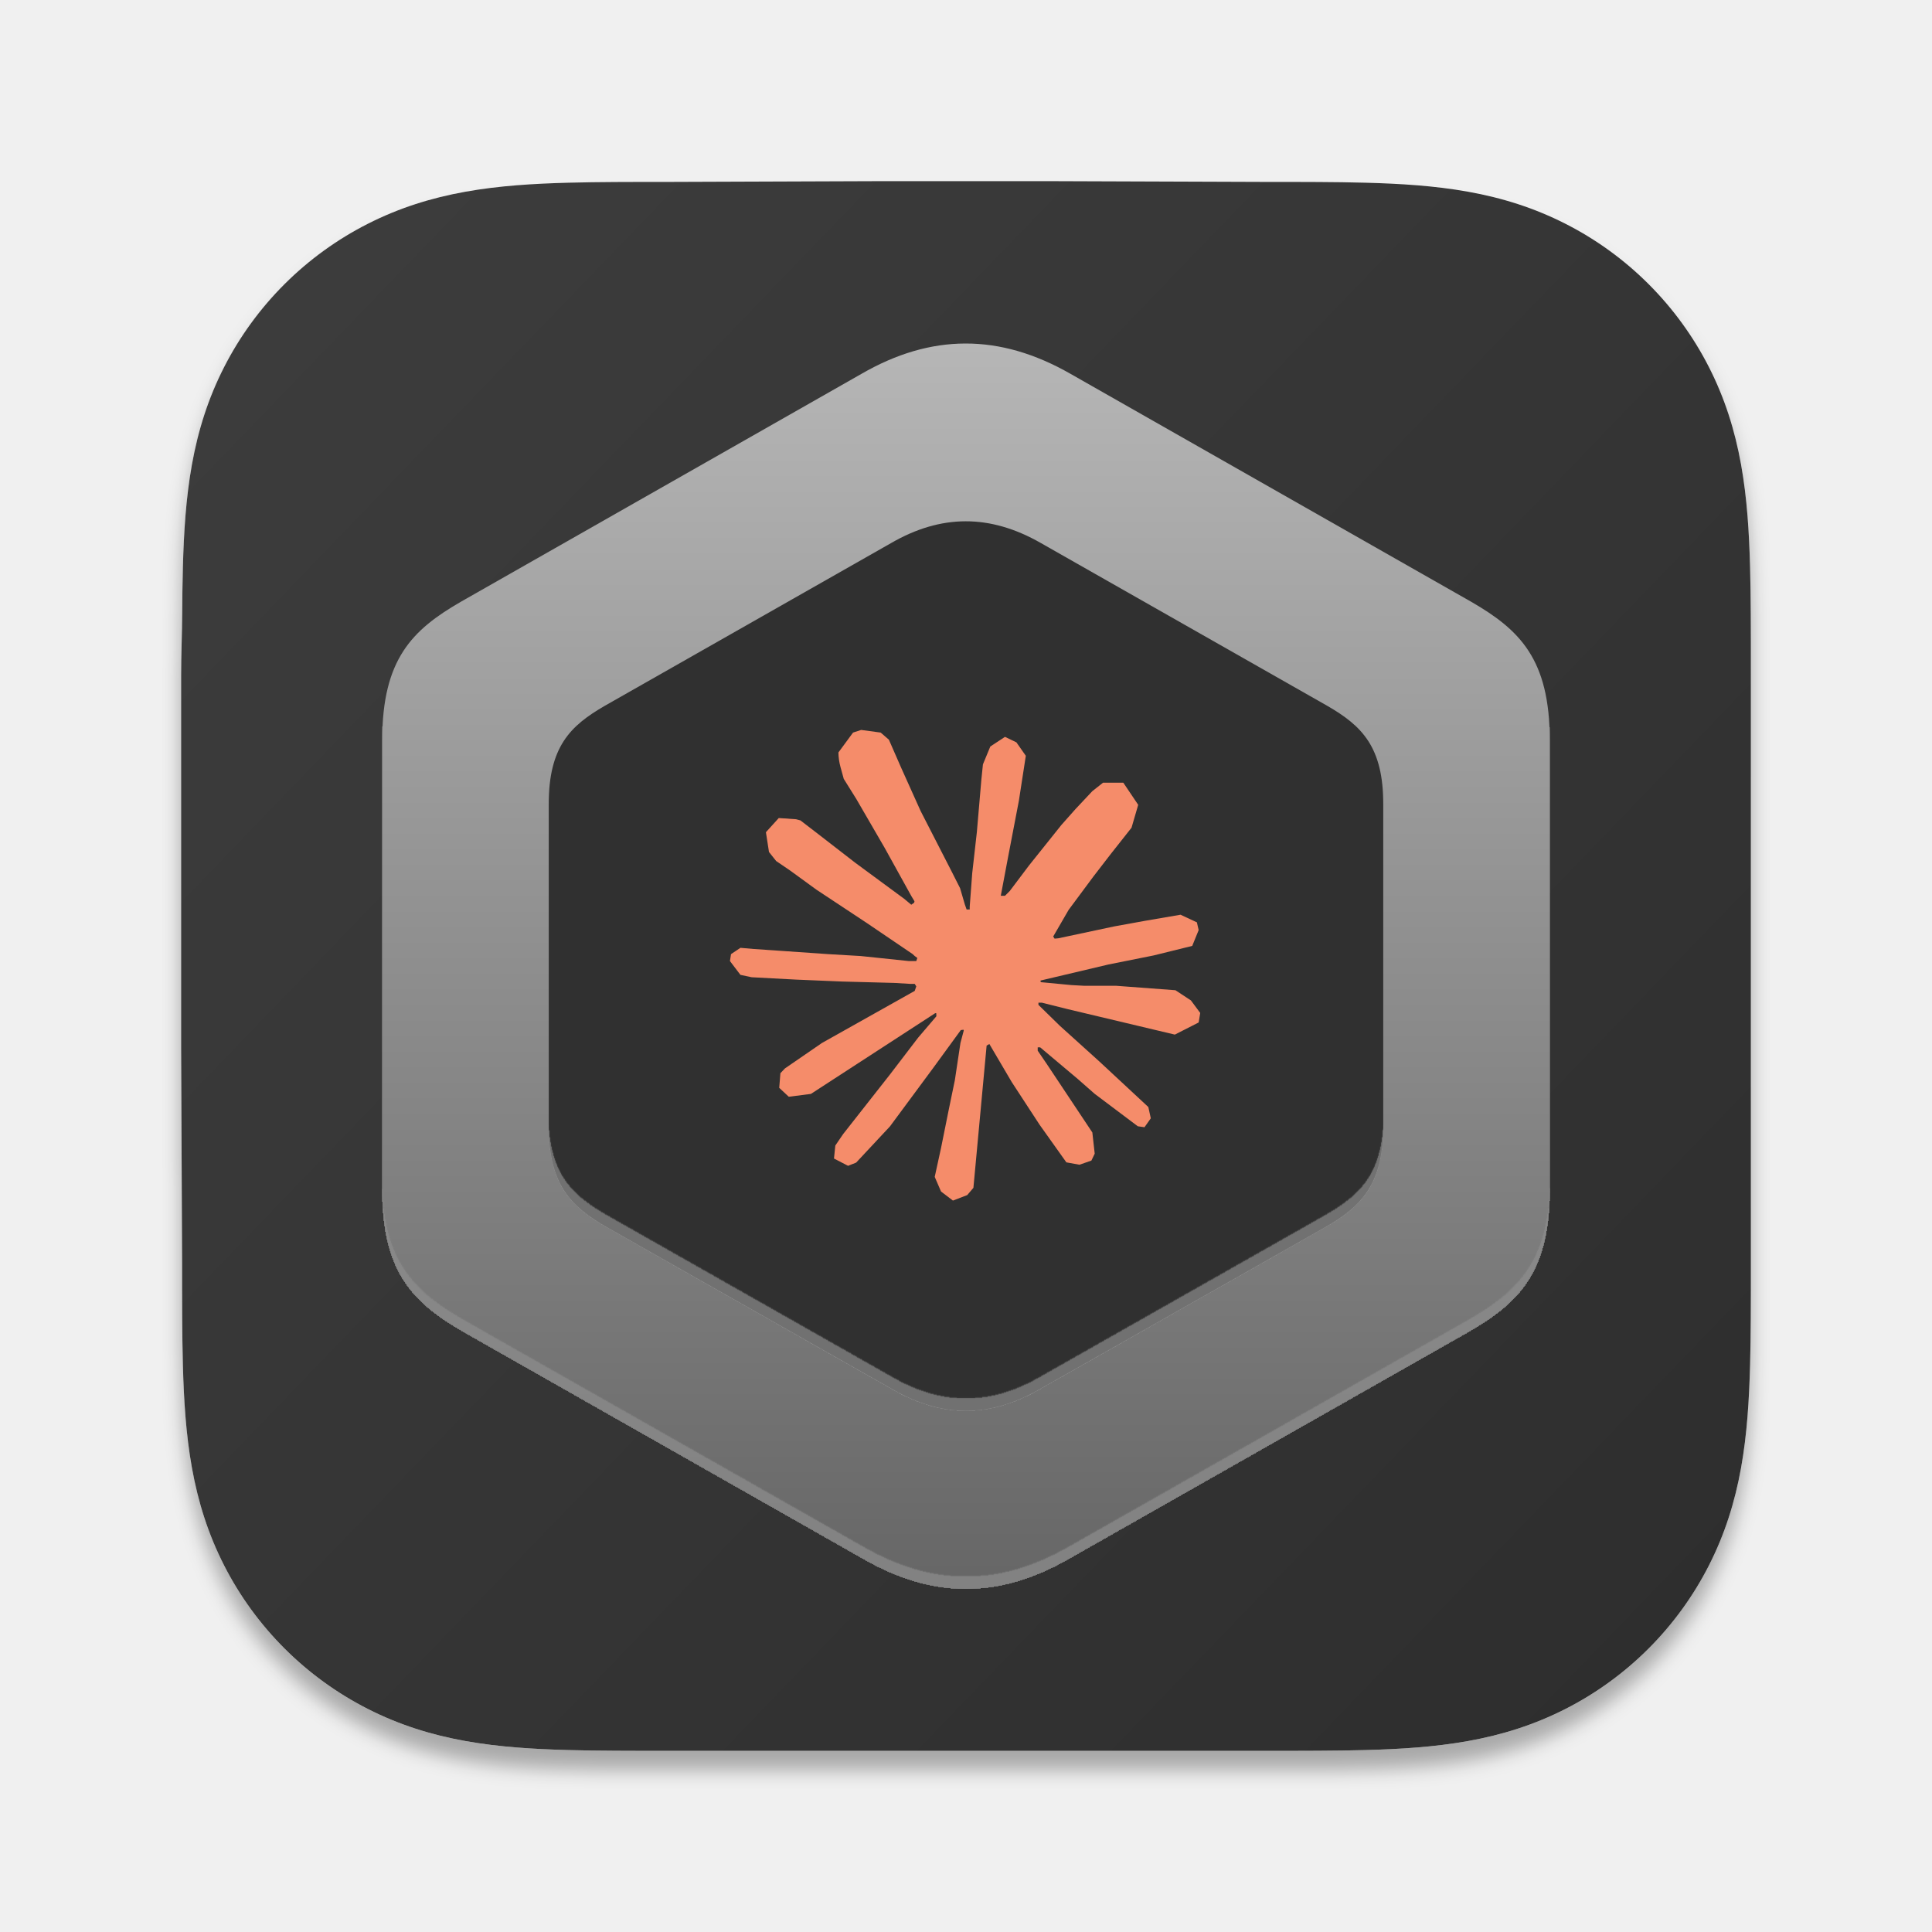
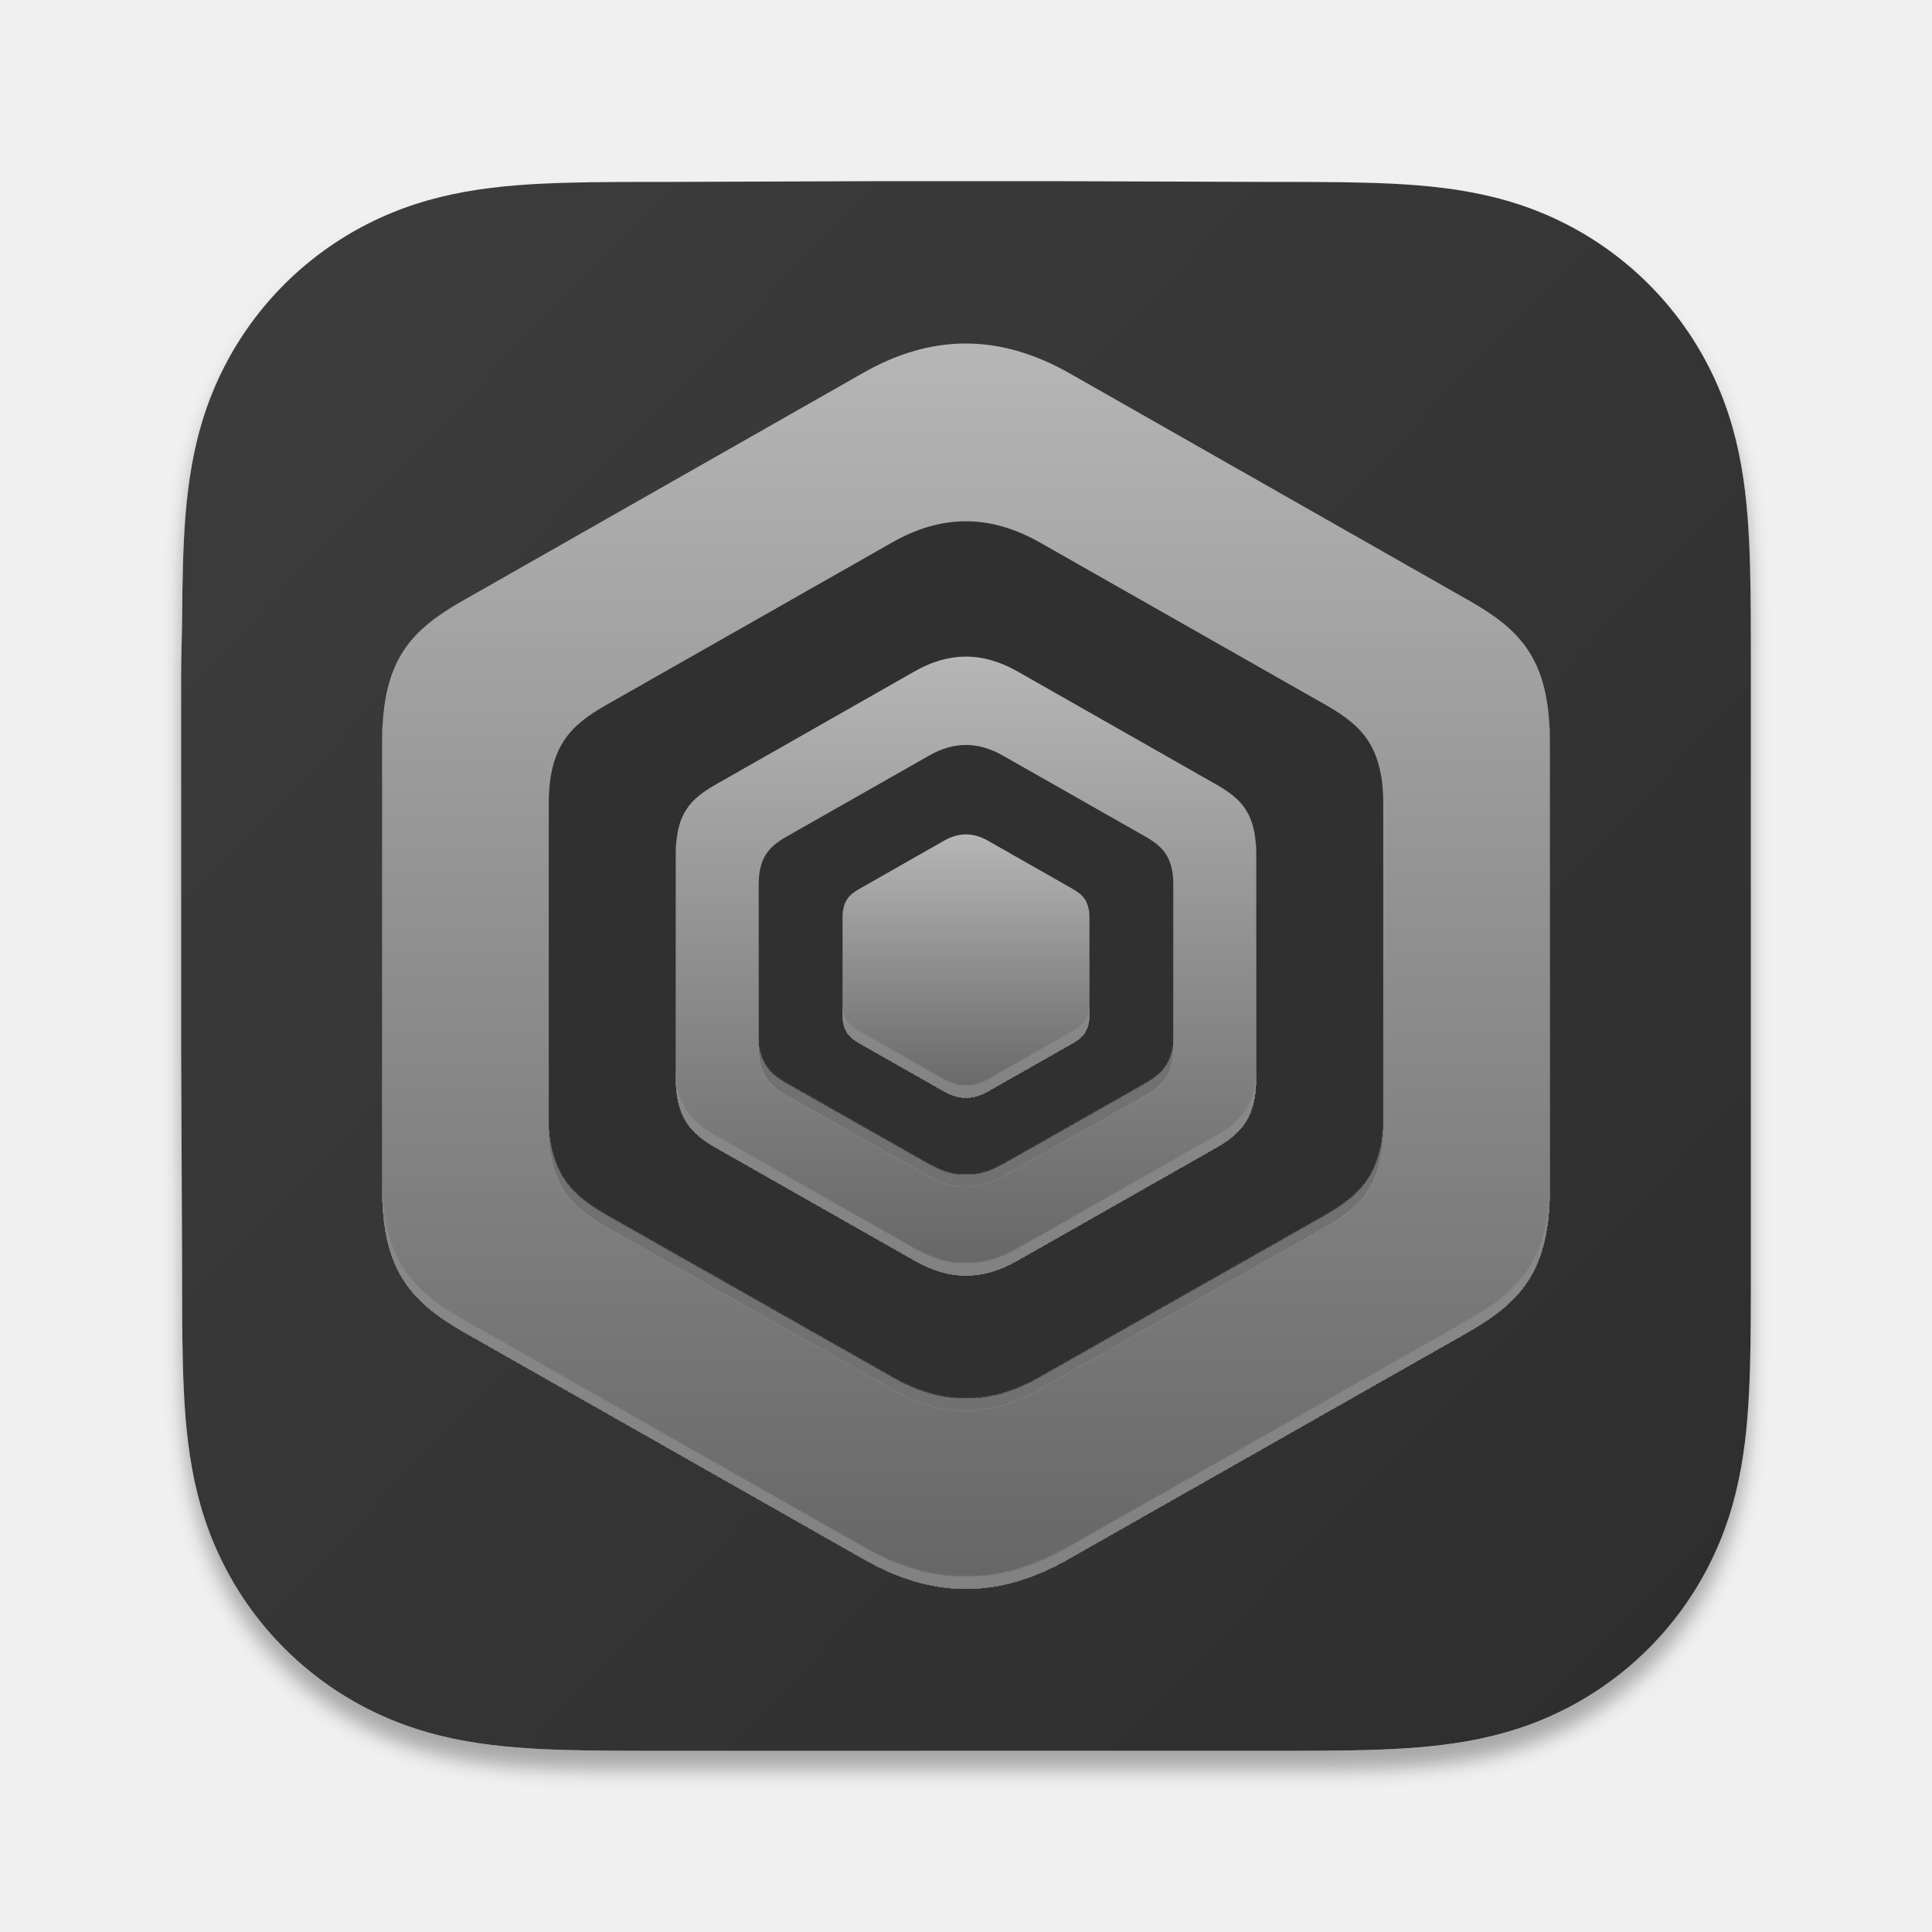
<svg xmlns="http://www.w3.org/2000/svg" width="1024" height="1024" viewBox="0 0 1024 1024" fill="none">
  <g filter="url(#filter0_d_22_2)">
-     <path fill-rule="evenodd" clip-rule="evenodd" d="M928 355.119C928 345.242 928.004 335.364 927.943 325.486C927.894 317.165 927.798 308.846 927.572 300.529C927.083 282.402 926.014 264.119 922.79 246.194C919.52 228.01 914.181 211.086 905.767 194.564C897.496 178.325 886.691 163.465 873.799 150.583C860.91 137.7 846.046 126.902 829.801 118.636C813.262 110.22 796.321 104.882 778.117 101.614C760.19 98.395 741.902 97.328 723.775 96.838C715.452 96.613 707.129 96.518 698.804 96.466C688.921 96.406 679.038 96.411 669.155 96.411L554.404 96H468.58L355.86 96.411C345.958 96.411 336.055 96.406 326.153 96.466C317.811 96.518 309.473 96.613 301.134 96.838C282.964 97.328 264.635 98.396 246.666 101.619C228.437 104.886 211.47 110.222 194.909 118.632C178.63 126.899 163.734 137.698 150.818 150.583C137.904 163.464 127.079 178.321 118.792 194.557C110.355 211.087 105.006 228.021 101.728 246.215C98.501 264.133 97.432 282.41 96.94 300.529C96.716 308.847 96.619 317.166 96.569 325.486C96.508 335.365 96 347.636 96 357.514L96.003 468.672L96 555.416L96.513 668.936C96.513 678.827 96.509 688.718 96.569 698.609C96.619 706.941 96.716 715.271 96.941 723.6C97.432 741.751 98.503 760.06 101.733 778.009C105.01 796.217 110.358 813.165 118.788 829.708C127.076 845.971 137.903 860.85 150.818 873.751C163.733 886.652 178.625 897.463 194.901 905.742C211.472 914.169 228.448 919.513 246.687 922.786C264.648 926.01 282.971 927.079 301.134 927.569C309.473 927.794 317.812 927.89 326.154 927.94C336.056 928.001 345.958 927.997 355.86 927.997L469.599 928H555.636L669.155 927.996C679.038 927.996 688.921 928.001 698.804 927.94C707.129 927.89 715.452 927.794 723.775 927.569C741.909 927.078 760.203 926.008 778.138 922.782C796.331 919.509 813.264 914.167 829.794 905.745C846.042 897.468 860.909 886.654 873.799 873.751C886.689 860.852 897.493 845.975 905.764 829.715C914.183 813.164 919.522 796.208 922.794 777.988C926.015 760.046 927.083 741.744 927.573 723.6C927.798 715.27 927.894 706.94 927.943 698.609C928.005 688.718 928 678.827 928 668.936C928 668.936 927.994 557.42 927.994 555.416V468.581C927.994 467.101 928 355.119 928 355.119" fill="white" />
+     <path fill-rule="evenodd" clip-rule="evenodd" d="M928 355.119C928 345.242 928.004 335.364 927.943 325.486C927.894 317.165 927.798 308.846 927.572 300.529C927.083 282.402 926.014 264.119 922.79 246.194C919.52 228.01 914.181 211.086 905.767 194.564C897.496 178.325 886.691 163.465 873.799 150.583C860.91 137.7 846.046 126.902 829.801 118.636C813.263 110.22 796.321 104.882 778.117 101.614C760.19 98.395 741.902 97.328 723.775 96.838C715.452 96.613 707.129 96.518 698.804 96.466C688.921 96.406 679.038 96.411 669.155 96.411L554.404 96H468.58L355.86 96.411C345.958 96.411 336.055 96.406 326.153 96.466C317.811 96.518 309.473 96.613 301.134 96.838C282.964 97.328 264.635 98.396 246.666 101.619C228.437 104.886 211.47 110.222 194.909 118.632C178.63 126.899 163.734 137.698 150.818 150.583C137.904 163.464 127.079 178.321 118.792 194.557C110.355 211.087 105.006 228.021 101.728 246.215C98.501 264.133 97.432 282.41 96.94 300.529C96.716 308.847 96.619 317.166 96.569 325.486C96.508 335.365 96 347.636 96 357.514L96.003 468.672L96 555.416L96.513 668.936C96.513 678.827 96.509 688.718 96.569 698.609C96.619 706.941 96.716 715.271 96.941 723.6C97.432 741.751 98.503 760.06 101.733 778.009C105.01 796.217 110.358 813.165 118.788 829.708C127.076 845.971 137.903 860.85 150.818 873.751C163.733 886.652 178.625 897.464 194.901 905.742C211.472 914.169 228.448 919.513 246.687 922.786C264.648 926.01 282.971 927.079 301.134 927.569C309.473 927.794 317.812 927.89 326.154 927.94C336.056 928.001 345.958 927.997 355.86 927.997L469.599 928H555.636L669.155 927.996C679.038 927.996 688.921 928.001 698.804 927.94C707.129 927.89 715.452 927.794 723.775 927.569C741.909 927.078 760.203 926.008 778.138 922.782C796.331 919.509 813.264 914.167 829.794 905.745C846.042 897.468 860.909 886.654 873.799 873.751C886.689 860.852 897.493 845.975 905.764 829.715C914.183 813.164 919.522 796.208 922.794 777.988C926.015 760.046 927.083 741.744 927.573 723.6C927.798 715.27 927.894 706.94 927.943 698.609C928.005 688.718 928 678.827 928 668.936C928 668.936 927.994 557.42 927.994 555.416V468.581C927.994 467.101 928 355.119 928 355.119Z" fill="white" />
  </g>
  <mask id="mask0_22_2" style="mask-type:luminance" maskUnits="userSpaceOnUse" x="96" y="96" width="832" height="832">
-     <path fill-rule="evenodd" clip-rule="evenodd" d="M928 355.119C928 345.242 928.004 335.364 927.943 325.486C927.894 317.165 927.798 308.846 927.572 300.529C927.083 282.402 926.014 264.119 922.79 246.194C919.52 228.01 914.181 211.086 905.767 194.564C897.496 178.325 886.691 163.465 873.799 150.583C860.91 137.7 846.046 126.902 829.801 118.636C813.262 110.22 796.321 104.882 778.117 101.614C760.19 98.395 741.902 97.328 723.775 96.838C715.452 96.613 707.129 96.518 698.804 96.466C688.921 96.406 679.038 96.411 669.155 96.411L554.404 96H468.58L355.86 96.411C345.958 96.411 336.055 96.406 326.153 96.466C317.811 96.518 309.473 96.613 301.134 96.838C282.964 97.328 264.635 98.396 246.666 101.619C228.437 104.886 211.47 110.222 194.909 118.632C178.63 126.899 163.734 137.698 150.818 150.583C137.904 163.464 127.079 178.321 118.792 194.557C110.355 211.087 105.006 228.021 101.728 246.215C98.501 264.133 97.432 282.41 96.94 300.529C96.716 308.847 96.619 317.166 96.569 325.486C96.508 335.365 96 347.636 96 357.514L96.003 468.672L96 555.416L96.513 668.936C96.513 678.827 96.509 688.718 96.569 698.609C96.619 706.941 96.716 715.271 96.941 723.6C97.432 741.751 98.503 760.06 101.733 778.009C105.01 796.217 110.358 813.165 118.788 829.708C127.076 845.971 137.903 860.85 150.818 873.751C163.733 886.652 178.625 897.463 194.901 905.742C211.472 914.169 228.448 919.513 246.687 922.786C264.648 926.01 282.971 927.079 301.134 927.569C309.473 927.794 317.812 927.89 326.154 927.94C336.056 928.001 345.958 927.997 355.86 927.997L469.599 928H555.636L669.155 927.996C679.038 927.996 688.921 928.001 698.804 927.94C707.129 927.89 715.452 927.794 723.775 927.569C741.909 927.078 760.203 926.008 778.138 922.782C796.331 919.509 813.264 914.167 829.794 905.745C846.042 897.468 860.909 886.654 873.799 873.751C886.689 860.852 897.493 845.975 905.764 829.715C914.183 813.164 919.522 796.208 922.794 777.988C926.015 760.046 927.083 741.744 927.573 723.6C927.798 715.27 927.894 706.94 927.943 698.609C928.005 688.718 928 678.827 928 668.936C928 668.936 927.994 557.42 927.994 555.416V468.581C927.994 467.101 928 355.119 928 355.119" fill="white" />
+     <path fill-rule="evenodd" clip-rule="evenodd" d="M928 355.119C928 345.242 928.004 335.364 927.943 325.486C927.894 317.165 927.798 308.846 927.572 300.529C927.083 282.402 926.014 264.119 922.79 246.194C919.52 228.01 914.181 211.086 905.767 194.564C897.496 178.325 886.691 163.465 873.799 150.583C860.91 137.7 846.046 126.902 829.801 118.636C813.263 110.22 796.321 104.882 778.117 101.614C760.19 98.395 741.902 97.328 723.775 96.838C715.452 96.613 707.129 96.518 698.804 96.466C688.921 96.406 679.038 96.411 669.155 96.411L554.404 96H468.58L355.86 96.411C345.958 96.411 336.055 96.406 326.153 96.466C317.811 96.518 309.473 96.613 301.134 96.838C282.964 97.328 264.635 98.396 246.666 101.619C228.437 104.886 211.47 110.222 194.909 118.632C178.63 126.899 163.734 137.698 150.818 150.583C137.904 163.464 127.079 178.321 118.792 194.557C110.355 211.087 105.006 228.021 101.728 246.215C98.501 264.133 97.432 282.41 96.94 300.529C96.716 308.847 96.619 317.166 96.569 325.486C96.508 335.365 96 347.636 96 357.514L96.003 468.672L96 555.416L96.513 668.936C96.513 678.827 96.509 688.718 96.569 698.609C96.619 706.941 96.716 715.271 96.941 723.6C97.432 741.751 98.503 760.06 101.733 778.009C105.01 796.217 110.358 813.165 118.788 829.708C127.076 845.971 137.903 860.85 150.818 873.751C163.733 886.652 178.625 897.464 194.901 905.742C211.472 914.169 228.448 919.513 246.687 922.786C264.648 926.01 282.971 927.079 301.134 927.569C309.473 927.794 317.812 927.89 326.154 927.94C336.056 928.001 345.958 927.997 355.86 927.997L469.599 928H555.636L669.155 927.996C679.038 927.996 688.921 928.001 698.804 927.94C707.129 927.89 715.452 927.794 723.775 927.569C741.909 927.078 760.203 926.008 778.138 922.782C796.331 919.509 813.264 914.167 829.794 905.745C846.042 897.468 860.909 886.654 873.799 873.751C886.689 860.852 897.493 845.975 905.764 829.715C914.183 813.164 919.522 796.208 922.794 777.988C926.015 760.046 927.083 741.744 927.573 723.6C927.798 715.27 927.894 706.94 927.943 698.609C928.005 688.718 928 678.827 928 668.936C928 668.936 927.994 557.42 927.994 555.416V468.581C927.994 467.101 928 355.119 928 355.119Z" fill="white" />
  </mask>
  <g mask="url(#mask0_22_2)">
    <rect width="832" height="832" transform="translate(96 96)" fill="white" />
    <rect x="75" y="75" width="874" height="874" rx="213.644" fill="url(#paint0_linear_22_2)" />
    <g filter="url(#filter1_i_22_2)">
      <path d="M246.497 706.322L458.052 826.432C494.325 847.15 529.064 847.463 565.949 826.432L777.504 706.322C805.857 690.169 821.399 673.716 821.399 629.509V392.358C821.399 349.374 805.545 333.831 779.65 318.888L567.484 198.192C529.689 176.537 493.402 176.85 456.517 198.192L244.364 318.888C218.456 333.831 202.589 349.374 202.589 392.358V629.509C202.589 673.716 218.144 690.169 246.497 706.322Z" fill="url(#paint1_linear_22_2)" />
    </g>
    <g filter="url(#filter2_i_22_2)">
      <path d="M322.207 650.735L473.439 736.521C499.37 751.319 524.203 751.542 550.571 736.521L701.803 650.735C722.071 639.198 733.181 627.447 733.181 595.873V426.493C733.181 395.792 721.848 384.691 703.337 374.018L551.668 287.814C524.649 272.347 498.71 272.57 472.342 287.814L320.683 374.018C302.162 384.691 290.819 395.792 290.819 426.493V595.873C290.819 627.447 301.939 639.198 322.207 650.735Z" fill="#303030" />
    </g>
-     <g clip-path="url(#clip0_22_2)">
-       <path d="M435.791 552.724L484.819 525.199L485.648 522.807L484.819 521.477H482.442L474.232 520.977L446.222 520.226L421.919 519.21L398.382 517.958L392.44 516.692L386.888 509.373L387.451 505.713L392.455 502.366L399.571 502.992L415.351 504.071L439.013 505.713L456.169 506.714L481.598 509.373H485.648L486.211 507.731L484.819 506.714L483.756 505.713L459.265 489.104L432.757 471.573L418.885 461.47L411.378 456.356L407.578 451.571L405.952 441.092L412.755 433.586L421.904 434.211L424.249 434.837L433.523 441.968L453.338 457.31L479.205 476.359L482.99 479.518L484.507 478.454L484.694 477.688L482.99 474.857L468.915 449.428L453.901 423.545L447.208 412.817L445.44 406.389C444.778 403.919 444.421 401.377 444.377 398.82L452.134 388.279L456.419 386.888L466.772 388.279L471.135 392.064L477.563 406.765L487.979 429.911L504.134 461.408L508.857 470.744L511.39 479.393L512.329 482.051H513.971V480.534L515.3 462.8L517.755 441.03L520.164 413.005L520.977 405.123L524.887 395.661L532.659 390.547L538.712 393.456L543.701 400.587L542.997 405.185L540.025 424.421L534.239 454.605L530.439 474.779H532.659L535.177 472.277L545.405 458.702L562.561 437.245L570.131 428.722L578.967 419.323L584.644 414.835H595.372L603.27 426.579L599.735 438.7L588.678 452.697L579.53 464.567L566.408 482.239L558.214 496.377L558.964 497.503L560.919 497.315L590.586 491.012L606.601 488.103L625.727 484.819L634.376 488.854L635.314 492.967L631.905 501.35L611.465 506.401L587.49 511.202L551.77 519.647L551.332 519.96L551.833 520.586L567.925 522.118L574.807 522.494H591.65L623.006 524.84L631.217 530.251L636.143 536.882L635.314 541.933L622.693 548.361L565.908 534.864L552.271 531.455H550.394V532.597L561.748 543.7L582.564 562.498L608.634 586.739L609.948 592.729L606.601 597.452L603.066 596.951L580.171 579.733L571.335 571.96L551.317 555.117H550.003V556.884L554.617 563.64L578.967 600.236L580.218 611.464L578.466 615.124L572.148 617.329L565.204 616.078L550.957 596.06L536.256 573.54L524.386 553.35L522.932 554.179L515.926 629.574L512.641 633.422L505.072 636.33L498.77 631.529L495.423 623.772L498.77 608.446L502.804 588.428L506.089 572.539L509.06 552.787L510.812 546.218L510.686 545.78L509.248 545.968L494.344 566.408L471.698 597.014L453.776 616.203L449.491 617.908L442.031 614.045L442.735 607.164L446.895 601.064L471.698 569.505L486.649 549.956L496.299 538.649L496.236 537.007H495.673L429.801 579.795L418.072 581.297L413.005 576.574L413.63 568.817L416.039 566.283L435.854 552.662L435.791 552.724Z" fill="#F58C6A" />
+     <g filter="url(#filter3_i_22_2)">
+       <path d="M380.038 608.583L485.186 668.281C503.215 678.578 520.481 678.733 538.814 668.281L643.962 608.583C658.054 600.554 665.779 592.377 665.779 570.405V452.535C665.779 431.171 657.899 423.446 645.029 416.018L539.577 356.03C520.792 345.267 502.756 345.422 484.424 356.03L378.978 416.018C366.101 423.446 358.215 431.171 358.215 452.535V570.405C358.215 592.377 365.946 600.554 380.038 608.583Z" fill="url(#paint2_linear_22_2)" />
+     </g>
+     <g filter="url(#filter4_i_22_2)">
+       <path d="M417.668 580.955L492.834 623.593C505.722 630.947 518.065 631.058 531.17 623.593L606.336 580.955C616.41 575.22 621.932 569.38 621.932 553.687V469.501C621.932 454.241 616.299 448.724 607.099 443.419L531.716 400.574C518.287 392.886 505.394 392.997 492.289 400.574L416.91 443.419C407.705 448.724 402.067 454.241 402.067 469.501V553.687C402.067 569.38 407.594 575.22 417.668 580.955Z" fill="#303030" />
+     </g>
+     <g filter="url(#filter5_i_22_2)">
+       <path d="M455.862 553.088L500.593 578.484C508.263 582.865 515.608 582.931 523.407 578.484L568.139 553.088C574.134 549.672 577.42 546.194 577.42 536.846V486.703C577.42 477.614 574.068 474.328 568.592 471.168L523.732 445.648C515.74 441.069 508.068 441.135 500.269 445.648L455.411 471.168C449.933 474.328 446.578 477.614 446.578 486.703V536.846C446.578 546.194 449.867 549.672 455.862 553.088Z" fill="url(#paint3_linear_22_2)" />
    </g>
  </g>
  <defs>
    <filter id="filter0_d_22_2" x="86" y="96" width="852" height="852" filterUnits="userSpaceOnUse" color-interpolation-filters="sRGB">
      <feFlood flood-opacity="0" result="BackgroundImageFix" />
      <feColorMatrix in="SourceAlpha" type="matrix" values="0 0 0 0 0 0 0 0 0 0 0 0 0 0 0 0 0 0 127 0" result="hardAlpha" />
      <feOffset dy="10" />
      <feGaussianBlur stdDeviation="5" />
      <feColorMatrix type="matrix" values="0 0 0 0 0 0 0 0 0 0 0 0 0 0 0 0 0 0 0.3 0" />
      <feBlend mode="normal" in2="BackgroundImageFix" result="effect1_dropShadow_22_2" />
      <feBlend mode="normal" in="SourceGraphic" in2="effect1_dropShadow_22_2" result="shape" />
    </filter>
    <filter id="filter1_i_22_2" x="202.589" y="181.286" width="618.81" height="660.802" filterUnits="userSpaceOnUse" color-interpolation-filters="sRGB">
      <feFlood flood-opacity="0" result="BackgroundImageFix" />
      <feBlend mode="normal" in="SourceGraphic" in2="BackgroundImageFix" result="shape" />
      <feColorMatrix in="SourceAlpha" type="matrix" values="0 0 0 0 0 0 0 0 0 0 0 0 0 0 0 0 0 0 127 0" result="hardAlpha" />
      <feOffset dy="-6.702" />
      <feGaussianBlur stdDeviation="0.391" />
      <feComposite in2="hardAlpha" operator="arithmetic" k2="-1" k3="1" />
      <feColorMatrix type="matrix" values="0 0 0 0 0.554 0 0 0 0 0.554 0 0 0 0 0.554 0 0 0 0.7 0" />
      <feBlend mode="normal" in2="shape" result="effect1_innerShadow_22_2" />
    </filter>
    <filter id="filter2_i_22_2" x="290.819" y="275.515" width="442.362" height="472.188" filterUnits="userSpaceOnUse" color-interpolation-filters="sRGB">
      <feFlood flood-opacity="0" result="BackgroundImageFix" />
      <feBlend mode="normal" in="SourceGraphic" in2="BackgroundImageFix" result="shape" />
      <feColorMatrix in="SourceAlpha" type="matrix" values="0 0 0 0 0 0 0 0 0 0 0 0 0 0 0 0 0 0 127 0" result="hardAlpha" />
      <feOffset dy="-6.702" />
      <feGaussianBlur stdDeviation="0.391" />
      <feComposite in2="hardAlpha" operator="arithmetic" k2="-1" k3="1" />
      <feColorMatrix type="matrix" values="0 0 0 0 0.554 0 0 0 0 0.554 0 0 0 0 0.554 0 0 0 0.7 0" />
      <feBlend mode="normal" in2="shape" result="effect1_innerShadow_22_2" />
    </filter>
+     <filter id="filter3_i_22_2" x="358.215" y="347.234" width="307.564" height="328.828" filterUnits="userSpaceOnUse" color-interpolation-filters="sRGB">
+       <feFlood flood-opacity="0" result="BackgroundImageFix" />
+       <feBlend mode="normal" in="SourceGraphic" in2="BackgroundImageFix" result="shape" />
+       <feColorMatrix in="SourceAlpha" type="matrix" values="0 0 0 0 0 0 0 0 0 0 0 0 0 0 0 0 0 0 127 0" result="hardAlpha" />
+       <feOffset dy="-6.702" />
+       <feGaussianBlur stdDeviation="0.391" />
+       <feComposite in2="hardAlpha" operator="arithmetic" k2="-1" k3="1" />
+       <feColorMatrix type="matrix" values="0 0 0 0 0.554 0 0 0 0 0.554 0 0 0 0 0.554 0 0 0 0.7 0" />
+       <feBlend mode="normal" in2="shape" result="effect1_innerShadow_22_2" />
+     </filter>
+     <filter id="filter4_i_22_2" x="402.067" y="394.068" width="219.865" height="235.083" filterUnits="userSpaceOnUse" color-interpolation-filters="sRGB">
+       <feFlood flood-opacity="0" result="BackgroundImageFix" />
+       <feBlend mode="normal" in="SourceGraphic" in2="BackgroundImageFix" result="shape" />
+       <feColorMatrix in="SourceAlpha" type="matrix" values="0 0 0 0 0 0 0 0 0 0 0 0 0 0 0 0 0 0 127 0" result="hardAlpha" />
+       <feOffset dy="-6.702" />
+       <feGaussianBlur stdDeviation="0.391" />
+       <feComposite in2="hardAlpha" operator="arithmetic" k2="-1" k3="1" />
+       <feColorMatrix type="matrix" values="0 0 0 0 0.554 0 0 0 0 0.554 0 0 0 0 0.554 0 0 0 0.7 0" />
+       <feBlend mode="normal" in2="shape" result="effect1_innerShadow_22_2" />
+     </filter>
+     <filter id="filter5_i_22_2" x="446.578" y="441.457" width="130.842" height="140.338" filterUnits="userSpaceOnUse" color-interpolation-filters="sRGB">
+       <feFlood flood-opacity="0" result="BackgroundImageFix" />
+       <feBlend mode="normal" in="SourceGraphic" in2="BackgroundImageFix" result="shape" />
+       <feColorMatrix in="SourceAlpha" type="matrix" values="0 0 0 0 0 0 0 0 0 0 0 0 0 0 0 0 0 0 127 0" result="hardAlpha" />
+       <feOffset dy="-6.702" />
+       <feGaussianBlur stdDeviation="0.391" />
+       <feComposite in2="hardAlpha" operator="arithmetic" k2="-1" k3="1" />
+       <feColorMatrix type="matrix" values="0 0 0 0 0.554 0 0 0 0 0.554 0 0 0 0 0.554 0 0 0 0.7 0" />
+       <feBlend mode="normal" in2="shape" result="effect1_innerShadow_22_2" />
+     </filter>
    <linearGradient id="paint0_linear_22_2" x1="124.365" y1="75" x2="1031.54" y2="949" gradientUnits="userSpaceOnUse">
      <stop stop-color="#3D3D3D" />
      <stop offset="1" stop-color="#2C2C2C" />
    </linearGradient>
    <linearGradient id="paint1_linear_22_2" x1="511.994" y1="182.068" x2="511.994" y2="842.088" gradientUnits="userSpaceOnUse">
      <stop stop-color="#B6B6B6" />
      <stop offset="1" stop-color="#666666" />
    </linearGradient>
-     <clipPath id="clip0_22_2">
-       <rect width="250.225" height="250.225" fill="white" transform="translate(386.888 386.888)" />
-     </clipPath>
+     <linearGradient id="paint2_linear_22_2" x1="511.997" y1="348.016" x2="511.997" y2="676.062" gradientUnits="userSpaceOnUse">
+       <stop stop-color="#B6B6B6" />
+       <stop offset="1" stop-color="#666666" />
+     </linearGradient>
+     <linearGradient id="paint3_linear_22_2" x1="511.999" y1="442.239" x2="511.999" y2="581.794" gradientUnits="userSpaceOnUse">
+       <stop stop-color="#B6B6B6" />
+       <stop offset="1" stop-color="#666666" />
+     </linearGradient>
  </defs>
</svg>
